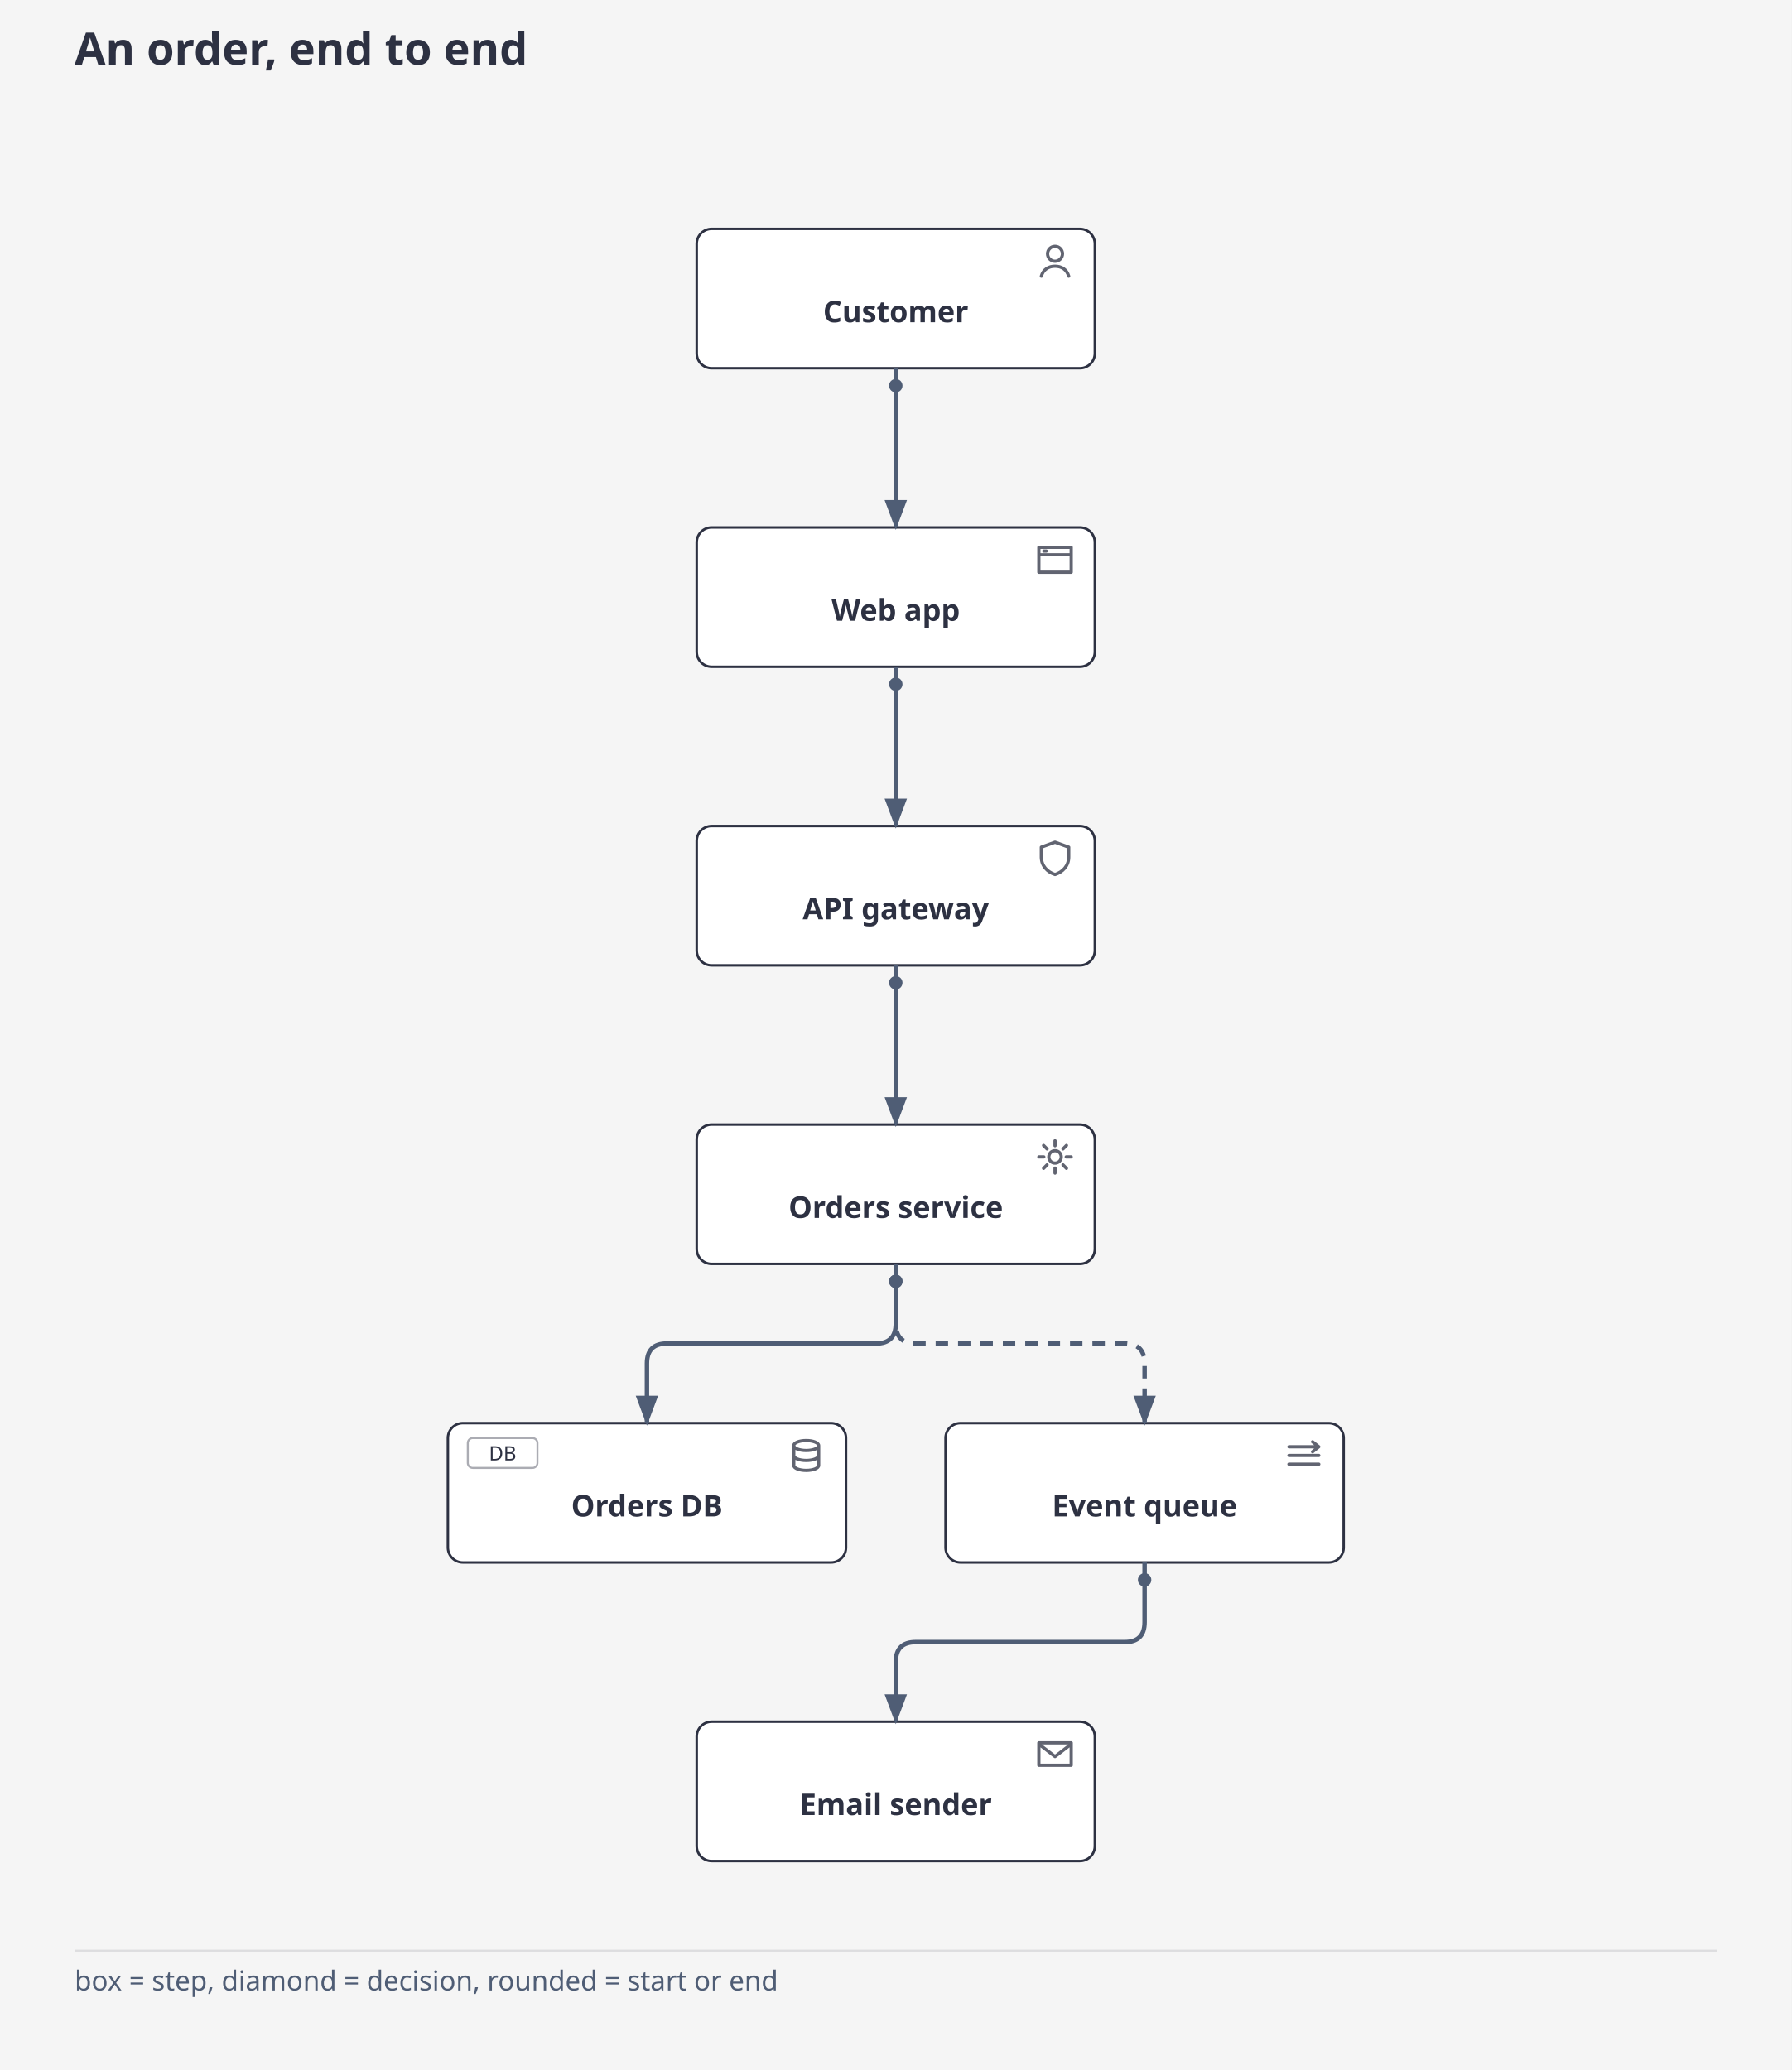
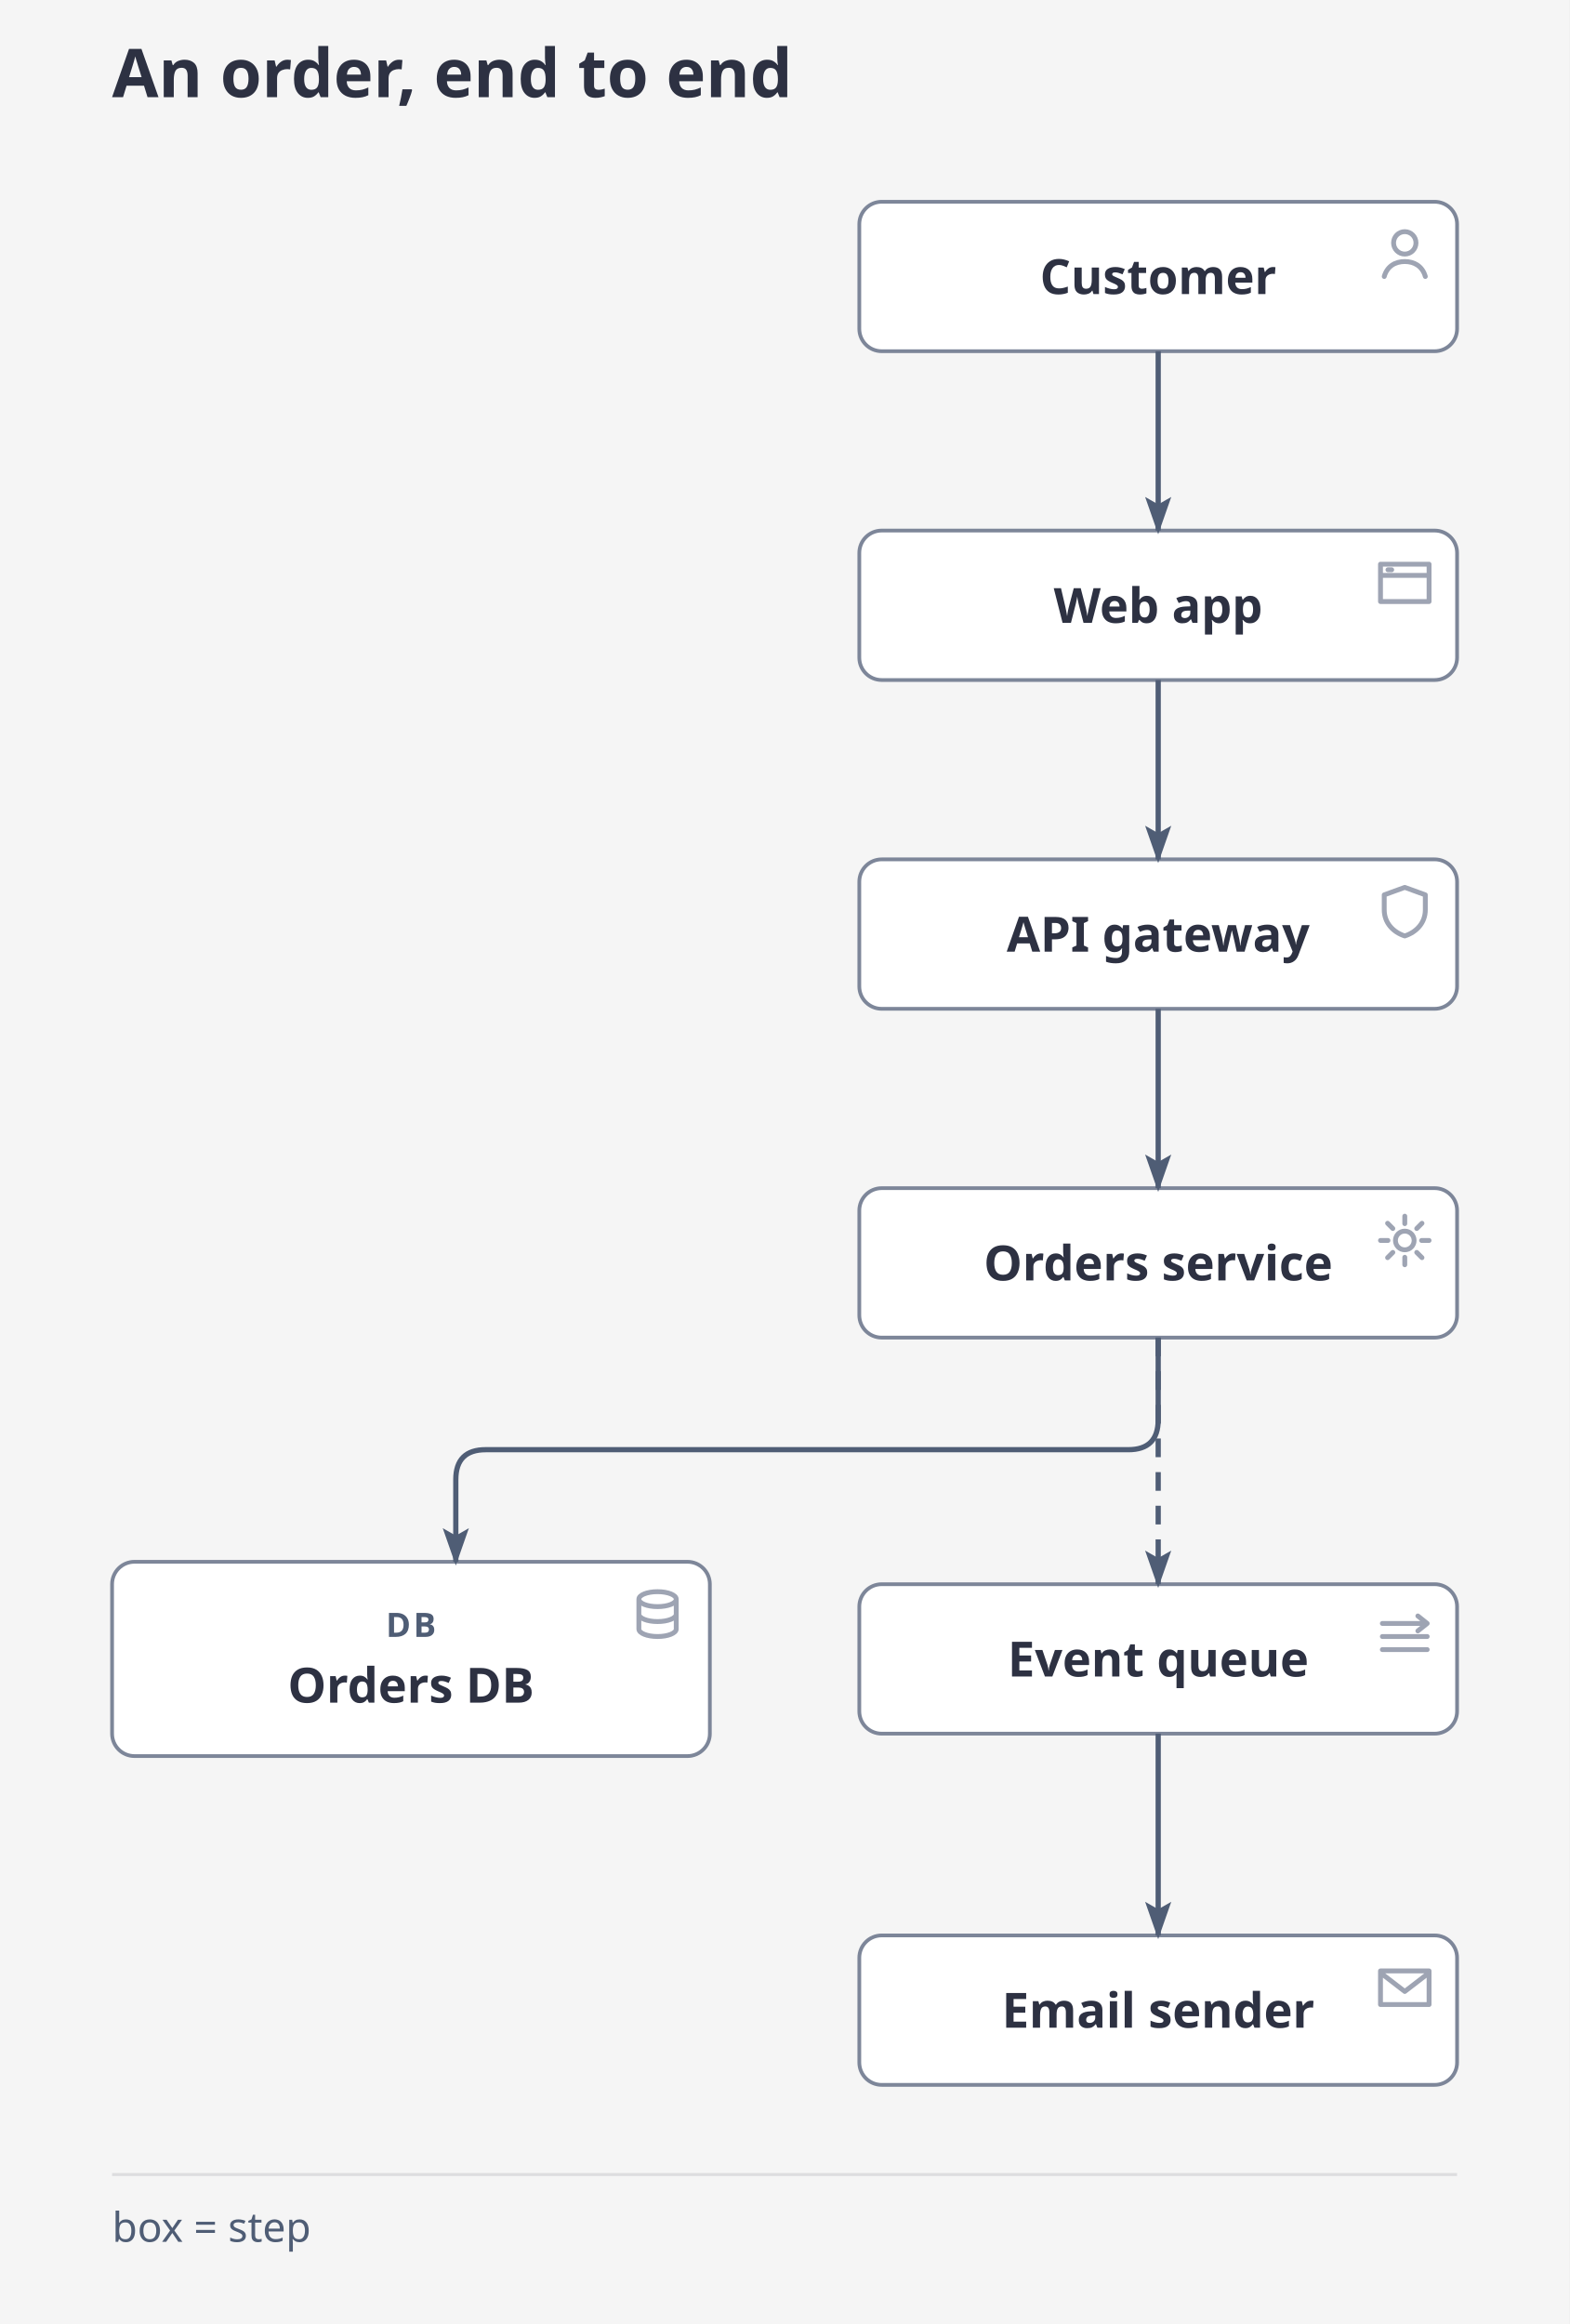
- <svg xmlns="http://www.w3.org/2000/svg" role="img" viewBox="0 0 720 832" width="720">
-   <rect width="720" height="832" fill="#f5f5f5" />
+ <svg xmlns="http://www.w3.org/2000/svg" role="graphics-document" aria-roledescription="flow diagram" data-legibility="all" viewBox="0 0 420 622" width="420">
+   <rect width="420" height="622" fill="#f5f5f5" aria-hidden="true" />
  <defs>
-     <marker id="a" markerWidth="12" markerHeight="9" refX="11" refY="4.5" orient="auto" markerUnits="userSpaceOnUse">
-       <polygon points="0 0,12 4.5,0 9" fill="#4f5d75" />
+     <marker id="a" markerWidth="10" markerHeight="7" refX="9" refY="3.5" orient="auto" markerUnits="userSpaceOnUse">
+       <polygon points="0 0,10 3.5,0 7,2 3.5" fill="#4f5d75" />
    </marker>
-     <marker id="aa" markerWidth="12" markerHeight="9" refX="11" refY="4.5" orient="auto" markerUnits="userSpaceOnUse">
-       <polygon points="0 0,12 4.5,0 9" fill="#eb6c36" />
+     <marker id="aa" markerWidth="10" markerHeight="7" refX="9" refY="3.5" orient="auto" markerUnits="userSpaceOnUse">
+       <polygon points="0 0,10 3.5,0 7,2 3.5" fill="#eb6c36" />
    </marker>
-     <marker id="al" markerWidth="12" markerHeight="9" refX="11" refY="4.5" orient="auto" markerUnits="userSpaceOnUse">
-       <polygon points="0 0,12 4.5,0 9" fill="#2e5aa8" />
+     <marker id="al" markerWidth="10" markerHeight="7" refX="9" refY="3.5" orient="auto" markerUnits="userSpaceOnUse">
+       <polygon points="0 0,10 3.5,0 7,2 3.5" fill="#2e5aa8" />
    </marker>
-     <marker id="ar" markerWidth="12" markerHeight="9" refX="11" refY="4.5" orient="auto" markerUnits="userSpaceOnUse">
-       <polygon points="0 0,12 4.5,0 9" fill="#7a8399" />
+     <marker id="ar" markerWidth="10" markerHeight="7" refX="9" refY="3.5" orient="auto" markerUnits="userSpaceOnUse">
+       <polygon points="0 0,10 3.5,0 7,2 3.5" fill="#636c82" />
    </marker>
  </defs>
  <text x="30" y="26" font-size="18" font-weight="600" font-family="system-ui, 'Segoe UI', sans-serif" fill="#2d3142">An order, end to end</text>
-   <rect x="280.0" y="92.0" width="160" height="56" rx="6" fill="#f5f5f5" />
-   <rect x="280.0" y="92.0" width="160" height="56" rx="6" fill="#ffffff" stroke="#2d3142" data-node="U" data-label="Customer" />
-   <path d="M8 8a3 3 0 1 0 0-6 3 3 0 0 0 0 6zM2.5 14c.8-2.8 3-4 5.5-4s4.7 1.2 5.5 4" transform="translate(416.0,97.0)" fill="none" stroke="#2d3142" stroke-opacity=".75" stroke-width="1.3" stroke-linecap="round" stroke-linejoin="round" />
-   <text x="360.0" y="129.5" font-size="12" font-weight="600" font-family="system-ui, 'Segoe UI', sans-serif" fill="#2d3142" text-anchor="middle">Customer</text>
-   <rect x="280.0" y="212.0" width="160" height="56" rx="6" fill="#f5f5f5" />
-   <rect x="280.0" y="212.0" width="160" height="56" rx="6" fill="#ffffff" stroke="#2d3142" data-node="W" data-label="Web app" />
-   <path d="M1.5 3h13v10h-13zM1.5 6h13M3.5 4.5h1" transform="translate(416.0,217.0)" fill="none" stroke="#2d3142" stroke-opacity=".75" stroke-width="1.3" stroke-linecap="round" stroke-linejoin="round" />
-   <text x="360.0" y="249.5" font-size="12" font-weight="600" font-family="system-ui, 'Segoe UI', sans-serif" fill="#2d3142" text-anchor="middle">Web app</text>
-   <rect x="280.0" y="332.0" width="160" height="56" rx="6" fill="#f5f5f5" />
-   <rect x="280.0" y="332.0" width="160" height="56" rx="6" fill="#ffffff" stroke="#2d3142" data-node="G" data-label="API gateway" />
-   <path d="M8 1.5l5.5 2v4c0 3.5-2.4 6-5.5 7-3.1-1-5.5-3.5-5.5-7v-4z" transform="translate(416.0,337.0)" fill="none" stroke="#2d3142" stroke-opacity=".75" stroke-width="1.3" stroke-linecap="round" stroke-linejoin="round" />
-   <text x="360.0" y="369.5" font-size="12" font-weight="600" font-family="system-ui, 'Segoe UI', sans-serif" fill="#2d3142" text-anchor="middle">API gateway</text>
-   <rect x="280.0" y="452.0" width="160" height="56" rx="6" fill="#f5f5f5" />
-   <rect x="280.0" y="452.0" width="160" height="56" rx="6" fill="#ffffff" stroke="#2d3142" data-node="O" data-label="Orders service" />
-   <path d="M8 5.5a2.5 2.5 0 1 0 0 5 2.5 2.5 0 0 0 0-5zM8 1.5v2M8 12.5v2M1.5 8h2M12.5 8h2M3.4 3.4l1.4 1.4M11.2 11.2l1.4 1.4M3.4 12.6l1.4-1.4M11.2 4.8l1.4-1.4" transform="translate(416.0,457.0)" fill="none" stroke="#2d3142" stroke-opacity=".75" stroke-width="1.3" stroke-linecap="round" stroke-linejoin="round" />
-   <text x="360.0" y="489.5" font-size="12" font-weight="600" font-family="system-ui, 'Segoe UI', sans-serif" fill="#2d3142" text-anchor="middle">Orders service</text>
-   <rect x="180.0" y="572.0" width="160" height="56" rx="6" fill="#f5f5f5" />
-   <rect x="180.0" y="572.0" width="160" height="56" rx="6" fill="#ffffff" stroke="#2d3142" data-node="D" data-label="Orders DB" />
-   <rect x="188.0" y="578.0" width="28" height="12" rx="2" fill="none" stroke="#2d3142" stroke-opacity=".4" stroke-width=".8" />
-   <text x="202.0" y="587.0" font-size="8" font-family="system-ui, 'Segoe UI', sans-serif" fill="#2d3142" text-anchor="middle">DB</text>
-   <path d="M3 4c0-1.1 2.2-2 5-2s5 .9 5 2-2.2 2-5 2-5-.9-5-2zM3 4v8c0 1.1 2.2 2 5 2s5-.9 5-2V4M3 8c0 1.1 2.2 2 5 2s5-.9 5-2" transform="translate(316.0,577.0)" fill="none" stroke="#2d3142" stroke-opacity=".75" stroke-width="1.3" stroke-linecap="round" stroke-linejoin="round" />
-   <text x="260.0" y="609.5" font-size="12" font-weight="600" font-family="system-ui, 'Segoe UI', sans-serif" fill="#2d3142" text-anchor="middle">Orders DB</text>
-   <rect x="380.0" y="572.0" width="160" height="56" rx="6" fill="#f5f5f5" />
-   <rect x="380.0" y="572.0" width="160" height="56" rx="6" fill="#ffffff" stroke="#2d3142" data-node="Q" data-label="Event queue" />
-   <path d="M2 4.5h12M2 8h12M2 11.5h12M11.5 2.5l2.5 2-2.5 2" transform="translate(516.0,577.0)" fill="none" stroke="#2d3142" stroke-opacity=".75" stroke-width="1.3" stroke-linecap="round" stroke-linejoin="round" />
-   <text x="460.0" y="609.5" font-size="12" font-weight="600" font-family="system-ui, 'Segoe UI', sans-serif" fill="#2d3142" text-anchor="middle">Event queue</text>
-   <rect x="280.0" y="692.0" width="160" height="56" rx="6" fill="#f5f5f5" />
-   <rect x="280.0" y="692.0" width="160" height="56" rx="6" fill="#ffffff" stroke="#2d3142" data-node="M" data-label="Email sender" />
-   <path d="M1.5 3.5h13v9h-13zM1.5 4l6.5 5 6.5-5" transform="translate(416.0,697.0)" fill="none" stroke="#2d3142" stroke-opacity=".75" stroke-width="1.3" stroke-linecap="round" stroke-linejoin="round" />
-   <text x="360.0" y="729.5" font-size="12" font-weight="600" font-family="system-ui, 'Segoe UI', sans-serif" fill="#2d3142" text-anchor="middle">Email sender</text>
-   <path d="M360.0,148.0 L360.0,212.0" fill="none" stroke="#4f5d75" stroke-width="1.8" marker-end="url(#a)" data-from="U" data-to="W" data-label="" />
-   <circle cx="360.0" cy="155.0" r="2.7" fill="#4f5d75" />
-   <path d="M360.0,268.0 L360.0,332.0" fill="none" stroke="#4f5d75" stroke-width="1.8" marker-end="url(#a)" data-from="W" data-to="G" data-label="" />
-   <circle cx="360.0" cy="275.0" r="2.7" fill="#4f5d75" />
-   <path d="M360.0,388.0 L360.0,452.0" fill="none" stroke="#4f5d75" stroke-width="1.8" marker-end="url(#a)" data-from="G" data-to="O" data-label="" />
-   <circle cx="360.0" cy="395.0" r="2.7" fill="#4f5d75" />
-   <path d="M360.0,508.0 L360.0,532.0 Q360.0,540.0 352.0,540.0 L268.0,540.0 Q260.0,540.0 260.0,548.0 L260.0,572.0" fill="none" stroke="#4f5d75" stroke-width="1.8" marker-end="url(#a)" data-from="O" data-to="D" data-label="" />
-   <circle cx="360.0" cy="515.0" r="2.7" fill="#4f5d75" />
-   <path d="M360.0,508.0 L360.0,532.0 Q360.0,540.0 368.0,540.0 L452.0,540.0 Q460.0,540.0 460.0,548.0 L460.0,572.0" fill="none" stroke="#4f5d75" stroke-width="1.8" stroke-dasharray="5,4" marker-end="url(#a)" data-from="O" data-to="Q" data-label="" />
-   <circle cx="360.0" cy="515.0" r="2.7" fill="#4f5d75" />
-   <path d="M460.0,628.0 L460.0,652.0 Q460.0,660.0 452.0,660.0 L368.0,660.0 Q360.0,660.0 360.0,668.0 L360.0,692.0" fill="none" stroke="#4f5d75" stroke-width="1.8" marker-end="url(#a)" data-from="Q" data-to="M" data-label="" />
-   <circle cx="460.0" cy="635.0" r="2.7" fill="#4f5d75" />
-   <line x1="30" y1="784" x2="690" y2="784" stroke="rgba(45,49,66,0.12)" stroke-width=".8" />
-   <text x="30" y="800" font-size="11" font-family="system-ui, 'Segoe UI', sans-serif" fill="#4f5d75">box = step, diamond = decision, rounded = start or end</text>
+   <rect x="230" y="54" width="160" height="40" rx="6" fill="#f5f5f5" aria-hidden="true" />
+   <rect x="230" y="54" width="160" height="40" rx="6" fill="#ffffff" stroke="#7d8699" data-node="U" data-label="Customer" role="graphics-symbol" aria-roledescription="box" aria-label="Customer" />
+   <path d="M8 8a3 3 0 1 0 0-6 3 3 0 0 0 0 6zM2.5 14c0.8-2.8 3-4 5.5-4s4.7 1.2 5.5 4" transform="translate(368,60)" fill="none" stroke="#7d8699" stroke-opacity=".75" stroke-width="1.3" stroke-linecap="round" stroke-linejoin="round" aria-hidden="true" />
+   <text x="310" y="78.7" font-size="13" font-weight="600" font-family="system-ui, 'Segoe UI', sans-serif" fill="#2d3142" text-anchor="middle" aria-hidden="true">Customer</text>
+   <rect x="230" y="142" width="160" height="40" rx="6" fill="#f5f5f5" aria-hidden="true" />
+   <rect x="230" y="142" width="160" height="40" rx="6" fill="#ffffff" stroke="#7d8699" data-node="W" data-label="Web app" role="graphics-symbol" aria-roledescription="box" aria-label="Web app" />
+   <path d="M1.5 3h13v10h-13zM1.5 6h13M3.5 4.5h1" transform="translate(368,148)" fill="none" stroke="#7d8699" stroke-opacity=".75" stroke-width="1.3" stroke-linecap="round" stroke-linejoin="round" aria-hidden="true" />
+   <text x="310" y="166.7" font-size="13" font-weight="600" font-family="system-ui, 'Segoe UI', sans-serif" fill="#2d3142" text-anchor="middle" aria-hidden="true">Web app</text>
+   <rect x="230" y="230" width="160" height="40" rx="6" fill="#f5f5f5" aria-hidden="true" />
+   <rect x="230" y="230" width="160" height="40" rx="6" fill="#ffffff" stroke="#7d8699" data-node="G" data-label="API gateway" role="graphics-symbol" aria-roledescription="box" aria-label="API gateway" />
+   <path d="M8 1.5l5.5 2v4c0 3.5-2.4 6-5.5 7-3.1-1-5.5-3.5-5.5-7v-4z" transform="translate(368,236)" fill="none" stroke="#7d8699" stroke-opacity=".75" stroke-width="1.3" stroke-linecap="round" stroke-linejoin="round" aria-hidden="true" />
+   <text x="310" y="254.7" font-size="13" font-weight="600" font-family="system-ui, 'Segoe UI', sans-serif" fill="#2d3142" text-anchor="middle" aria-hidden="true">API gateway</text>
+   <rect x="230" y="318" width="160" height="40" rx="6" fill="#f5f5f5" aria-hidden="true" />
+   <rect x="230" y="318" width="160" height="40" rx="6" fill="#ffffff" stroke="#7d8699" data-node="O" data-label="Orders service" role="graphics-symbol" aria-roledescription="box" aria-label="Orders service" />
+   <path d="M8 5.5a2.5 2.5 0 1 0 0 5 2.5 2.5 0 0 0 0-5zM8 1.5v2M8 12.5v2M1.5 8h2M12.5 8h2M3.4 3.4l1.4 1.4M11.2 11.2l1.4 1.4M3.4 12.6l1.4-1.4M11.2 4.8l1.4-1.4" transform="translate(368,324)" fill="none" stroke="#7d8699" stroke-opacity=".75" stroke-width="1.3" stroke-linecap="round" stroke-linejoin="round" aria-hidden="true" />
+   <text x="310" y="342.7" font-size="13" font-weight="600" font-family="system-ui, 'Segoe UI', sans-serif" fill="#2d3142" text-anchor="middle" aria-hidden="true">Orders service</text>
+   <rect x="30" y="418" width="160" height="52" rx="6" fill="#f5f5f5" aria-hidden="true" />
+   <rect x="30" y="418" width="160" height="52" rx="6" fill="#ffffff" stroke="#7d8699" data-node="D" data-label="Orders DB" role="graphics-symbol" aria-roledescription="box" aria-label="Orders DB" />
+   <path d="M3 4c0-1.1 2.2-2 5-2s5 0.9 5 2-2.2 2-5 2-5-0.9-5-2zM3 4v8c0 1.1 2.2 2 5 2s5-0.9 5-2V4M3 8c0 1.1 2.2 2 5 2s5-0.9 5-2" transform="translate(168,424)" fill="none" stroke="#7d8699" stroke-opacity=".75" stroke-width="1.3" stroke-linecap="round" stroke-linejoin="round" aria-hidden="true" />
+   <text x="110" y="438.1" font-size="9" font-weight="600" font-family="system-ui, 'Segoe UI', sans-serif" letter-spacing="0.7" fill="#4f5d75" text-anchor="middle" aria-hidden="true">DB</text>
+   <text x="110" y="455.7" font-size="13" font-weight="600" font-family="system-ui, 'Segoe UI', sans-serif" fill="#2d3142" text-anchor="middle" aria-hidden="true">Orders DB</text>
+   <rect x="230" y="424" width="160" height="40" rx="6" fill="#f5f5f5" aria-hidden="true" />
+   <rect x="230" y="424" width="160" height="40" rx="6" fill="#ffffff" stroke="#7d8699" data-node="Q" data-label="Event queue" role="graphics-symbol" aria-roledescription="box" aria-label="Event queue" />
+   <path d="M2 4.5h12M2 8h12M2 11.5h12M11.5 2.5l2.5 2-2.5 2" transform="translate(368,430)" fill="none" stroke="#7d8699" stroke-opacity=".75" stroke-width="1.3" stroke-linecap="round" stroke-linejoin="round" aria-hidden="true" />
+   <text x="310" y="448.7" font-size="13" font-weight="600" font-family="system-ui, 'Segoe UI', sans-serif" fill="#2d3142" text-anchor="middle" aria-hidden="true">Event queue</text>
+   <rect x="230" y="518" width="160" height="40" rx="6" fill="#f5f5f5" aria-hidden="true" />
+   <rect x="230" y="518" width="160" height="40" rx="6" fill="#ffffff" stroke="#7d8699" data-node="M" data-label="Email sender" role="graphics-symbol" aria-roledescription="box" aria-label="Email sender" />
+   <path d="M1.5 3.5h13v9h-13zM1.5 4l6.5 5 6.5-5" transform="translate(368,524)" fill="none" stroke="#7d8699" stroke-opacity=".75" stroke-width="1.3" stroke-linecap="round" stroke-linejoin="round" aria-hidden="true" />
+   <text x="310" y="542.7" font-size="13" font-weight="600" font-family="system-ui, 'Segoe UI', sans-serif" fill="#2d3142" text-anchor="middle" aria-hidden="true">Email sender</text>
+   <path d="M310,94 L310,142" fill="none" stroke="#4f5d75" stroke-width="1.4" marker-end="url(#a)" data-from="U" data-to="W" data-label="" data-id="U-&gt;W" data-from-port="s" data-to-port="n" role="graphics-symbol" aria-roledescription="arrow" aria-label="Customer to Web app" />
+   <path d="M310,182 L310,230" fill="none" stroke="#4f5d75" stroke-width="1.4" marker-end="url(#a)" data-from="W" data-to="G" data-label="" data-id="W-&gt;G" data-from-port="s" data-to-port="n" role="graphics-symbol" aria-roledescription="arrow" aria-label="Web app to API gateway" />
+   <path d="M310,270 L310,318" fill="none" stroke="#4f5d75" stroke-width="1.4" marker-end="url(#a)" data-from="G" data-to="O" data-label="" data-id="G-&gt;O" data-from-port="s" data-to-port="n" role="graphics-symbol" aria-roledescription="arrow" aria-label="API gateway to Orders service" />
+   <path d="M310,358 L310,380 Q310,388 302,388 L130,388 Q122,388 122,396 L122,418" fill="none" stroke="#4f5d75" stroke-width="1.4" marker-end="url(#a)" data-from="O" data-to="D" data-label="" data-id="O-&gt;D" data-from-port="s" data-to-port="n" role="graphics-symbol" aria-roledescription="arrow" aria-label="Orders service to Orders DB" />
+   <path d="M310,358 L310,424" fill="none" stroke="#4f5d75" stroke-width="1.4" stroke-dasharray="5,4" marker-end="url(#a)" data-from="O" data-to="Q" data-label="" data-id="O-&gt;Q" data-from-port="s" data-to-port="n" role="graphics-symbol" aria-roledescription="arrow" aria-label="Orders service to Event queue" />
+   <path d="M310,464 L310,518" fill="none" stroke="#4f5d75" stroke-width="1.4" marker-end="url(#a)" data-from="Q" data-to="M" data-label="" data-id="Q-&gt;M" data-from-port="s" data-to-port="n" role="graphics-symbol" aria-roledescription="arrow" aria-label="Event queue to Email sender" />
+   <line x1="30" y1="582" x2="390" y2="582" stroke="rgba(45,49,66,0.12)" stroke-width=".8" aria-hidden="true" />
+   <text x="30" y="600" font-size="11" font-family="system-ui, 'Segoe UI', sans-serif" fill="#4f5d75">box = step</text>
</svg>
